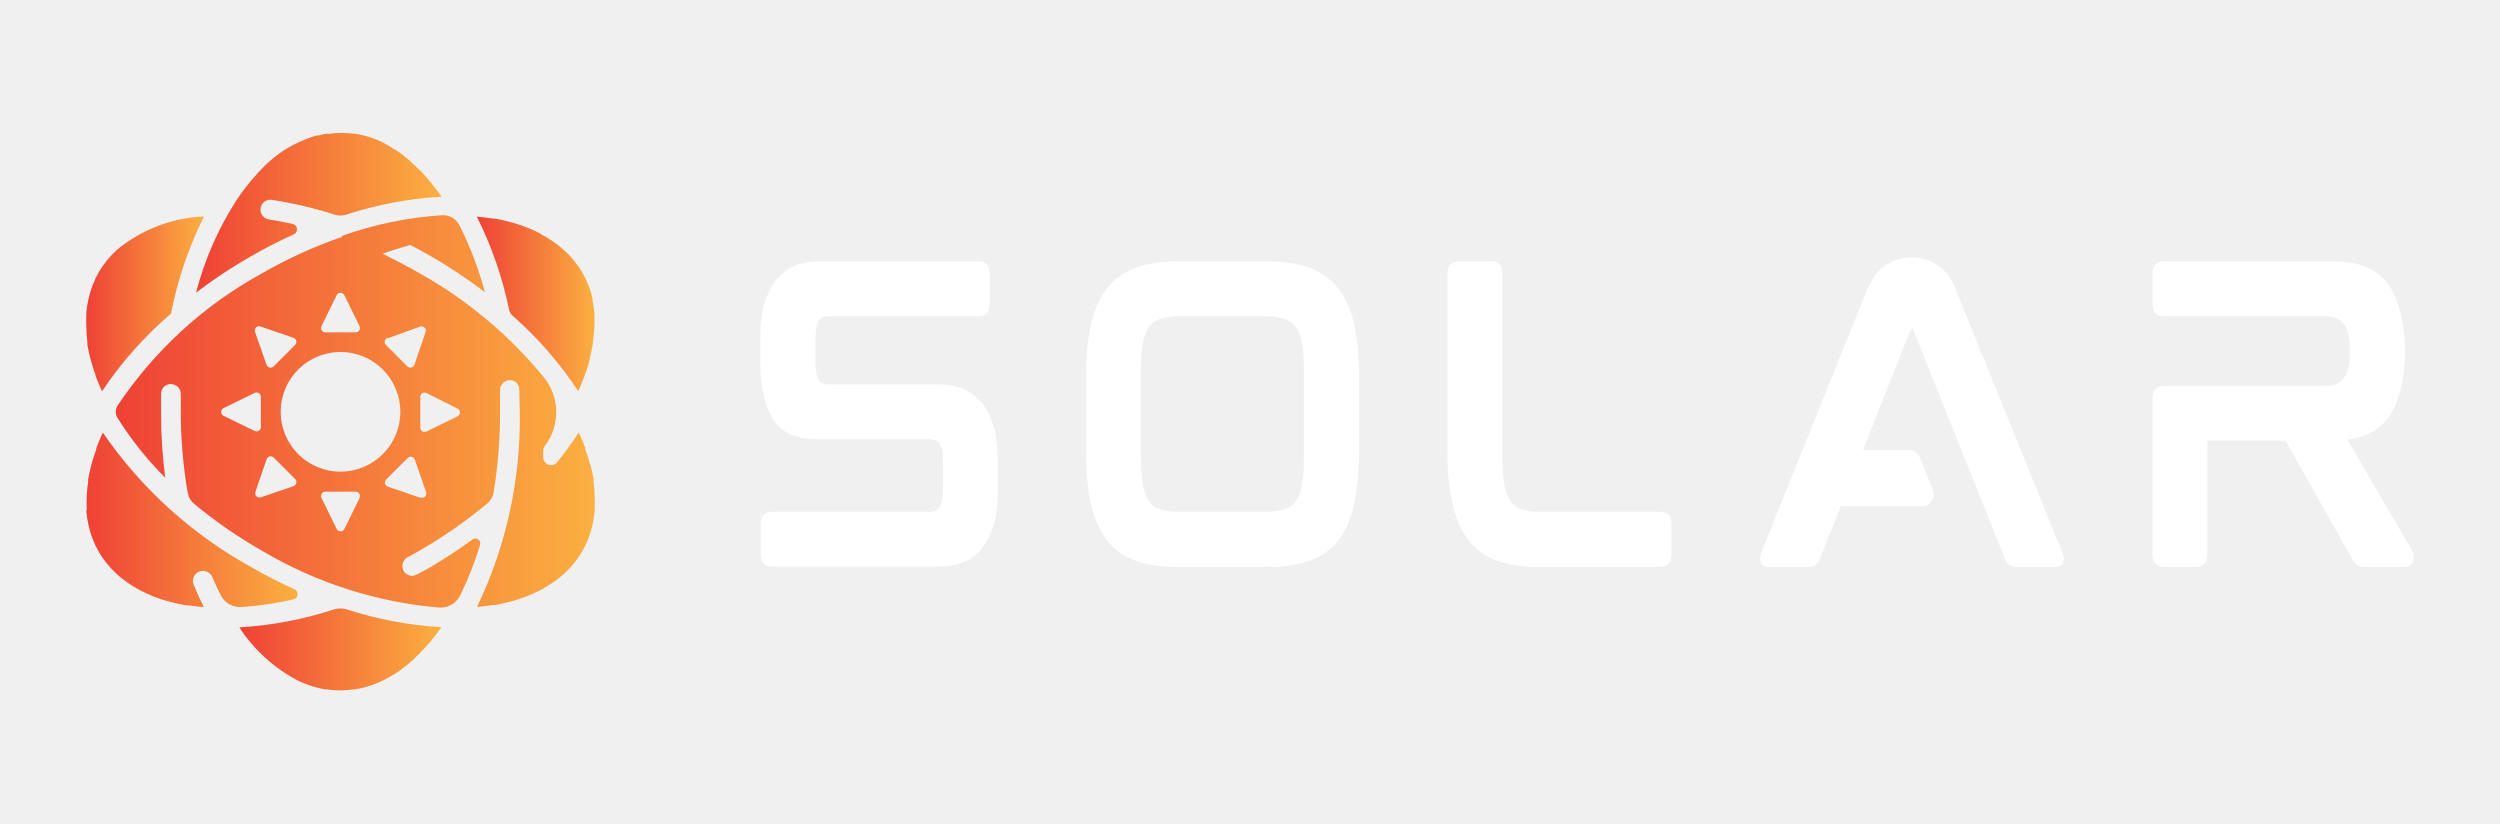
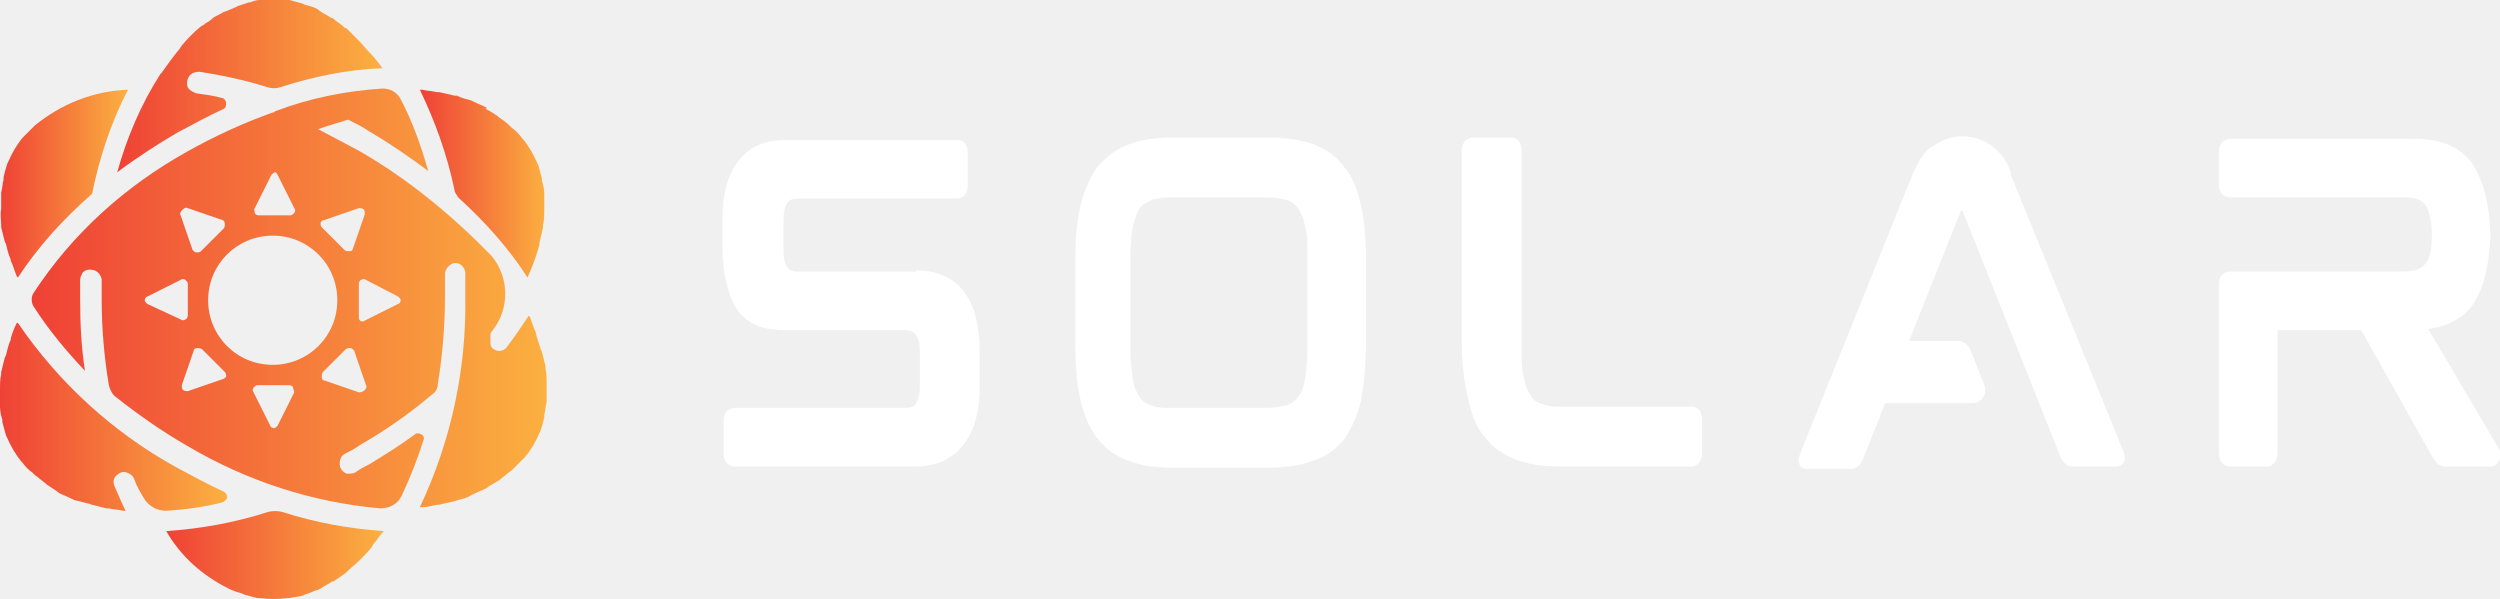
- <svg xmlns="http://www.w3.org/2000/svg" xmlns:xlink="http://www.w3.org/1999/xlink" width="1437.231" height="473.315" viewBox="0 0 1437.232 473.315">
-   <defs>
-     <linearGradient xlink:href="#a" id="d" gradientTransform="scale(1.5702 .63686)" x1="13.915" y1="81.21" x2="26.825" y2="81.21" gradientUnits="userSpaceOnUse" />
-     <linearGradient xlink:href="#a" id="e" gradientTransform="scale(1.10034 .9088)" x1="5.912" y1="37.5" x2="25.174" y2="37.5" gradientUnits="userSpaceOnUse" />
-     <linearGradient xlink:href="#a" id="f" gradientTransform="scale(1.10488 .90507)" x1="8.557" y1="13.566" x2="52.049" y2="13.566" gradientUnits="userSpaceOnUse" />
-     <linearGradient xlink:href="#a" id="g" gradientTransform="scale(.82107 1.21792)" x1="7.907" y1="10.19" x2="22.3" y2="10.19" gradientUnits="userSpaceOnUse" />
-     <linearGradient xlink:href="#a" id="h" gradientTransform="scale(1.2402 .80632)" x1="14.119" y1="4.994" x2="33.978" y2="4.994" gradientUnits="userSpaceOnUse" />
-     <linearGradient xlink:href="#a" id="i" gradientTransform="scale(.82161 1.21712)" x1="55.598" y1="10.221" x2="69.96" y2="10.221" gradientUnits="userSpaceOnUse" />
-     <linearGradient xlink:href="#a" id="c" gradientTransform="scale(.9552 1.0469)" x1="6.796" y1="3.846" x2="60.205" y2="3.846" gradientUnits="userSpaceOnUse" />
-     <linearGradient xlink:href="#a" id="b" gradientTransform="scale(.9552 1.0469)" x1="6.796" y1="3.846" x2="60.205" y2="3.846" gradientUnits="userSpaceOnUse" />
-     <linearGradient id="a">
-       <stop stop-color="#ef4136" offset="0" />
-       <stop stop-color="#fbb040" offset="1" />
+ <svg xmlns="http://www.w3.org/2000/svg" version="1.1" id="Laag_1" x="0px" y="0px" viewBox="0 0 209 50" style="enable-background:new 0 0 209 50;" xml:space="preserve">
+   <style type="text/css">
+ 	.st0{fill:#FFFFFF;}
+ 	.st1{fill:url(#SVGID_1_);}
+ 	.st2{fill:url(#SVGID_00000155828293170017235790000001963933594705898165_);}
+ 	.st3{fill:url(#SVGID_00000147191592503130543700000015365810916149300918_);}
+ 	.st4{fill:url(#SVGID_00000183238624308045441160000001759583081191123599_);}
+ 	.st5{fill:url(#SVGID_00000022533110161396434050000009763102617069810856_);}
+ 	.st6{fill:url(#SVGID_00000094600697430994627940000000746421337788158607_);}
+ </style>
+   <g>
+     <path class="st0" d="M76.6,22.6c1.7,0,3.1,0.6,4,1.8c0.9,1.2,1.3,2.9,1.3,5.1v2.9c0,1.9-0.4,3.5-1.3,4.7c-0.9,1.2-2.2,1.9-4.1,1.9   h-15c-0.3,0-1-0.1-1-1.1v-2.7c0-1,0.7-1.1,1-1.1h14.2c0.6,0,0.8-0.2,0.9-0.4c0.2-0.3,0.3-0.8,0.3-1.4v-2.9c0-1.6-0.7-1.8-1.2-1.8   h-10c-1.4,0-2.9-0.2-4-1.6c-0.8-1.2-1.3-3-1.3-5.3v-2.5c0-1.9,0.4-3.5,1.3-4.7c0.9-1.2,2.2-1.8,4-1.8h14.3c0.3,0,0.9,0.1,0.9,1.1   v2.7c0,1-0.7,1.1-0.9,1.1H66.7c-0.6,0-0.8,0.2-0.9,0.4c-0.2,0.3-0.3,0.8-0.3,1.4v2.5c0,1.6,0.6,1.8,1.1,1.8H76.6z M112.4,14   c0.7,0.8,1.1,1.9,1.4,3.3c0.3,1.3,0.4,2.9,0.4,4.7v6.6c0,1.9-0.2,3.5-0.4,4.8c-0.3,1.3-0.8,2.4-1.4,3.3c-0.7,0.8-1.5,1.5-2.6,1.8   c-1,0.4-2.3,0.6-3.8,0.6H98c-1.5,0-2.7-0.2-3.7-0.6c-1.1-0.4-1.9-1-2.6-1.9c-0.6-0.8-1.1-1.9-1.4-3.3c-0.3-1.3-0.4-2.9-0.4-4.8V22   c0-1.9,0.1-3.4,0.4-4.7c0.3-1.3,0.8-2.4,1.4-3.3c0.7-0.8,1.5-1.5,2.6-1.9c1-0.4,2.3-0.6,3.7-0.6h8.1c1.5,0,2.7,0.2,3.8,0.6   C110.9,12.5,111.8,13.1,112.4,14z M109.3,21.4c0-1,0-1.8-0.2-2.5c-0.1-0.6-0.3-1.1-0.6-1.5c-0.2-0.3-0.6-0.6-1-0.7   c-0.4-0.1-1-0.2-1.7-0.2h-7.8c-0.7,0-1.3,0.1-1.7,0.2c-0.4,0.2-0.8,0.4-1,0.7c-0.3,0.4-0.4,0.9-0.6,1.5c-0.1,0.7-0.2,1.5-0.2,2.5   v7.8c0,1,0.1,1.8,0.2,2.5c0.1,0.6,0.3,1.1,0.6,1.5c0.2,0.4,0.6,0.6,1,0.7c0.4,0.2,1,0.2,1.7,0.2h7.8c0.7,0,1.3-0.1,1.7-0.2   c0.4-0.1,0.8-0.4,1-0.7c0.3-0.3,0.5-0.9,0.6-1.5c0.1-0.7,0.2-1.5,0.2-2.5V21.4z M141.4,34c0.3,0,0.9,0.1,0.9,1.2v2.6   c0,1-0.6,1.2-0.9,1.2h-11c-1.5,0-2.7-0.2-3.7-0.6c-1.1-0.4-1.9-1-2.6-1.9c-0.7-0.8-1.1-1.9-1.4-3.3c-0.3-1.3-0.5-2.9-0.5-4.8V12.7   c0-1.1,0.7-1.2,1-1.2h3.1c0.3,0,0.9,0.1,0.9,1.2v16.4c0,1,0,1.8,0.2,2.5c0.1,0.6,0.3,1.1,0.6,1.5c0.2,0.4,0.6,0.6,1,0.7   c0.5,0.2,1,0.2,1.7,0.2H141.4z M168.1,14.6l9.4,23.1c0.1,0.3,0.2,0.6,0.1,0.8c-0.1,0.2-0.2,0.5-0.7,0.5h-3.6c-0.5,0-0.8-0.3-1-0.7   l-8.2-20.6l0-0.1h-0.1c0,0,0,0-0.1,0.1l-4.3,10.8h4.1c0.4,0,0.8,0.3,1,0.7l1.2,3c0.1,0.3,0.1,0.7-0.1,1c-0.2,0.3-0.5,0.5-0.9,0.5   h-7.3l-1.9,4.8c-0.2,0.4-0.5,0.7-0.9,0.7h-3.7c-0.5,0-0.7-0.3-0.7-0.5c-0.1-0.2,0-0.5,0.1-0.8l9.3-23.1c0.5-1.2,1-2,1.5-2.4   c0.1-0.1,0.3-0.2,0.5-0.3c0.7-0.5,1.5-0.7,2.3-0.7c1.8,0,3.4,1.2,4,3L168.1,14.6z M208.9,37.5c0.1,0.2,0.2,0.5,0.1,0.8   c-0.1,0.4-0.4,0.7-0.8,0.7h-3.7c-0.3,0-0.5-0.1-0.7-0.2c-0.1-0.1-0.2-0.3-0.4-0.5l-6-10.7h-7v10.2c0,1-0.6,1.2-0.9,1.2h-3   c-0.3,0-1-0.1-1-1.2v-14c0-1,0.7-1.1,1-1.1H201c0.9,0,1.4-0.2,1.8-0.7c0.4-0.5,0.5-1.3,0.5-2.4s-0.2-1.9-0.5-2.4   c-0.3-0.5-0.9-0.7-1.8-0.7h-14.5c-0.3,0-1-0.1-1-1.1v-2.6c0-1.1,0.7-1.2,1-1.2h15.3c2.3,0,3.9,0.7,4.9,2.1c0.9,1.4,1.4,3.3,1.5,5.8   v0.2c-0.1,2.6-0.6,4.5-1.5,5.8c-0.8,1.1-2.1,1.8-3.7,2L208.9,37.5z" />
+     <linearGradient id="SVGID_1_" gradientUnits="userSpaceOnUse" x1="-41.801" y1="-336.063" x2="-28.891" y2="-336.063" gradientTransform="matrix(1.4058 0 0 -0.5704 72.515 -145.2849)">
+       <stop offset="0" style="stop-color:#EF4136" />
+       <stop offset="1" style="stop-color:#FBB040" />
    </linearGradient>
-   </defs>
-   <path fill="none" style="stroke-width:.675;fill:#fff;fill-opacity:0" d="M0 0h1437.231v473.315H0z" />
-   <path d="M22.52 20.32c2.08 0 3.68.76 4.76 2.2 1.04 1.44 1.56 3.48 1.56 6.08v3.52c0 2.32-.52 4.2-1.52 5.64-1.04 1.48-2.68 2.24-4.88 2.24H4.4c-.36 0-1.16-.12-1.16-1.36v-3.2c0-1.24.8-1.36 1.16-1.36h17.08c.68 0 .92-.28 1.08-.52.24-.4.36-.96.36-1.68v-3.44c0-1.96-.8-2.2-1.4-2.2h-12c-1.68 0-3.52-.24-4.76-1.88-1-1.4-1.56-3.64-1.56-6.4v-3.04c0-2.32.52-4.24 1.56-5.68C5.8 7.76 7.4 7.04 9.6 7.04h17.24c.32 0 1.12.12 1.12 1.36v3.2c0 1.24-.8 1.36-1.12 1.36H10.56c-.68 0-.92.28-1.08.52-.2.4-.32.96-.32 1.68v2.96c0 1.96.76 2.2 1.36 2.2zM65.609 9.96c.8 1 1.36 2.32 1.72 3.92.32 1.56.52 3.48.52 5.68v7.92c0 2.24-.2 4.16-.52 5.72-.36 1.6-.92 2.92-1.72 3.96-.8 1-1.84 1.76-3.12 2.2-1.24.44-2.76.68-4.52.68h-9.76c-1.76 0-3.28-.24-4.48-.68a6.552 6.552 0 0 1-3.12-2.24c-.76-1-1.36-2.32-1.72-3.92-.36-1.56-.52-3.48-.52-5.72v-7.92c0-2.24.16-4.12.52-5.68.36-1.6.96-2.92 1.72-3.92.8-1 1.84-1.76 3.12-2.24 1.24-.44 2.72-.68 4.48-.68h9.76c1.76 0 3.28.24 4.52.68 1.28.48 2.32 1.24 3.12 2.24zm-3.72 8.92c0-1.16-.04-2.16-.2-2.96-.12-.76-.36-1.36-.68-1.8-.28-.4-.68-.68-1.2-.88-.52-.16-1.2-.28-2.04-.28h-9.36c-.84 0-1.52.12-2.04.28-.52.2-.92.48-1.2.88-.32.44-.52 1.04-.68 1.8-.12.8-.2 1.8-.2 2.96v9.32c0 1.16.08 2.16.2 2.96.16.72.36 1.36.68 1.76.28.44.68.72 1.2.88.52.2 1.2.28 2.04.28h9.36c.84 0 1.52-.08 2.04-.28.52-.16.92-.44 1.2-.88.32-.4.56-1.04.68-1.76.16-.8.2-1.8.2-2.96zm38.569 15.2c.36 0 1.12.16 1.12 1.4v3.16c0 1.24-.76 1.4-1.12 1.4h-13.2c-1.76 0-3.28-.24-4.48-.68a6.552 6.552 0 0 1-3.12-2.24c-.8-1-1.36-2.32-1.72-3.92-.36-1.56-.56-3.48-.56-5.72V8.44c0-1.28.8-1.4 1.16-1.4h3.68c.32 0 1.12.12 1.12 1.4v19.72c0 1.2.04 2.2.2 3 .12.72.36 1.32.68 1.76.28.44.68.72 1.16.88.56.2 1.24.28 2.08.28zm32.089-23.32 11.24 27.72c.16.36.2.72.12.96-.08.2-.24.6-.88.6h-4.28c-.56 0-.96-.32-1.16-.88l-9.92-24.76-.04-.08h-.16s-.04.04-.08.12l-5.12 12.96h4.96c.52 0 .96.32 1.16.8l1.44 3.56c.12.4.08.84-.16 1.16-.2.36-.6.56-1.04.56h-8.76l-2.28 5.72c-.2.52-.6.84-1.12.84h-4.4c-.64 0-.84-.36-.88-.6-.08-.24-.04-.6.08-.96l11.16-27.72c.56-1.44 1.16-2.4 1.76-2.92.16-.12.36-.28.6-.4.8-.56 1.76-.84 2.76-.84 2.2 0 4.12 1.48 4.76 3.56zm49.009 27.52c.16.24.2.56.16.96-.08.48-.44.8-.92.8h-4.4c-.36 0-.64-.08-.84-.24-.16-.12-.28-.32-.44-.56l-7.24-12.84h-8.44v12.24c0 1.24-.76 1.4-1.12 1.4h-3.64c-.36 0-1.16-.16-1.16-1.4v-16.8c0-1.24.8-1.36 1.16-1.36h17.4c1.04 0 1.72-.28 2.12-.88.44-.6.64-1.56.64-2.88 0-1.32-.2-2.28-.64-2.88-.4-.6-1.08-.88-2.12-.88h-17.4c-.36 0-1.16-.12-1.16-1.36V8.44c0-1.28.8-1.4 1.16-1.4h18.44c2.72 0 4.72.84 5.92 2.56 1.08 1.64 1.68 3.96 1.76 7v.24c-.08 3.08-.68 5.4-1.76 7-1 1.36-2.52 2.2-4.48 2.44z" style="fill:#fff;fill-opacity:1" transform="matrix(5.32442 0 0 5.32442 420.071 112.79)" />
-   <g transform="translate(12.34 53.333) scale(5.7318)" fill="url(#a)" style="fill:url(#b)">
-     <g data-name="Layer 2" style="fill:url(#c)">
-       <path d="M27.81 59a10.43 10.43 0 0 0 1.24.49l.18.06a9.6 9.6 0 0 0 1.23.29h.19a8.5 8.5 0 0 0 2.61 0h.2a9.66 9.66 0 0 0 1.21-.28l.23-.07a10.48 10.48 0 0 0 1.18-.46l.17-.08a11.74 11.74 0 0 0 1.13-.63l.09-.05a13.52 13.52 0 0 0 1.11-.8l.21-.17q.52-.43 1-.93l.22-.22c.33-.34.66-.7 1-1.08l.14-.18q.45-.55.87-1.15l.1-.14a37.64 37.64 0 0 1-9.48-1.78 2.15 2.15 0 0 0-1.3 0 37.75 37.75 0 0 1-9.49 1.8A15.72 15.72 0 0 0 27.81 59z" style="fill:url(#d)" />
-       <path d="M6.51 42a10.46 10.46 0 0 0 .19 1.26l.05.23a9.61 9.61 0 0 0 .36 1.19l.08.19a8.48 8.48 0 0 0 1.3 2.25l.13.16a9.63 9.63 0 0 0 .84.9l.18.17a10.44 10.44 0 0 0 1 .78l.16.11a11.75 11.75 0 0 0 1.06.64l.13.07c.39.2.8.38 1.21.55l.28.11q.62.23 1.28.41l.33.08c.45.12.91.22 1.39.3h.24q.66.11 1.35.17h.22q-.54-1.05-1-2.19a1 1 0 0 1 1.39-1.3 1 1 0 0 1 .46.49q.4.95.85 1.83a2.17 2.17 0 0 0 2.09 1.18 33.65 33.65 0 0 0 5.22-.77.54.54 0 0 0 .11-1c-1.48-.67-2.95-1.41-4.39-2.25A43.53 43.53 0 0 1 8.16 34.08l-.06.13c-.22.48-.42.95-.59 1.42v.1c-.18.48-.33 1-.46 1.44l-.07.24q-.18.69-.29 1.37v.24a13.45 13.45 0 0 0-.14 1.37v.1a11.73 11.73 0 0 0 0 1.3c-.05.07-.05.12-.04.21Z" style="fill:url(#e)" />
-       <path d="M32.12 14.51h-.14a47.43 47.43 0 0 0-8 3.68 41.3 41.3 0 0 0-14.35 13.2 1.15 1.15 0 0 0 0 1.22 34.22 34.22 0 0 0 4.79 6A51 51 0 0 1 14 32v-1.85a1 1 0 0 1 .26-.63 1 1 0 0 1 1.72.71v1.79a47.46 47.46 0 0 0 .69 8.08 1.93 1.93 0 0 0 .67 1.15A47.71 47.71 0 0 0 24 45.86a41.8 41.8 0 0 0 17.95 5.78A2.2 2.2 0 0 0 44 50.42a33.77 33.77 0 0 0 2-5.08.49.49 0 0 0-.77-.53A51 51 0 0 1 41 47.59c-.45.26-.91.5-1.37.74a1 1 0 0 1-.74.08 1 1 0 0 1-.17-1.82q.66-.35 1.31-.73a47.29 47.29 0 0 0 6.71-4.69 1.76 1.76 0 0 0 .6-1A47.67 47.67 0 0 0 48 32v-2.17a1 1 0 0 1 1.57-.83 1 1 0 0 1 .36.72c0 .74.05 1.48.05 2.23a43.53 43.53 0 0 1-4.28 19.6h.22q.69-.07 1.35-.17h.23c.48-.08.94-.19 1.4-.31l.32-.08q.66-.18 1.28-.42l.28-.11c.42-.17.83-.35 1.22-.55l.13-.07a11.74 11.74 0 0 0 1.07-.65l.16-.1a10.48 10.48 0 0 0 1-.79l.18-.17a9.65 9.65 0 0 0 .84-.9l.13-.16a8.49 8.49 0 0 0 1.3-2.25l.08-.19a9.63 9.63 0 0 0 .36-1.19l.05-.23a10.46 10.46 0 0 0 .19-1.21v-.17a11.73 11.73 0 0 0 0-1.3v-.1a13.47 13.47 0 0 0-.11-1.43v-.24q-.11-.68-.29-1.37l-.09-.23c-.13-.47-.28-.95-.46-1.43v-.12c-.17-.47-.37-.94-.59-1.41l-.06-.13a34 34 0 0 1-2.17 3 .79.79 0 0 1-1.39-.46v-.67a.76.76 0 0 1 .17-.53 5.55 5.55 0 0 0-.11-6.88A43.78 43.78 0 0 0 40 18.14c-1.26-.72-2.52-1.37-3.78-2 .84-.3 1.77-.6 2.79-.87q1 .52 2 1.09A51.28 51.28 0 0 1 46.48 20a34.37 34.37 0 0 0-2.56-6.72 1.81 1.81 0 0 0-1.7-1 36.75 36.75 0 0 0-10.06 2.07zM24 23.45l3.29 1.13a.43.43 0 0 1 .16.71l-2.16 2.16a.43.43 0 0 1-.71-.16L23.43 24a.43.43 0 0 1 .57-.55Zm-3.73 8.95a.43.43 0 0 1 0-.77l3.12-1.53a.43.43 0 0 1 .62.38v3.06a.43.43 0 0 1-.62.38zm7 7.06L24 40.58a.43.43 0 0 1-.54-.54l1.13-3.29a.43.43 0 0 1 .71-.16l2.16 2.16a.43.43 0 0 1-.19.71zm6.65 1.17-1.53 3.12a.43.43 0 0 1-.77 0l-1.53-3.12a.43.43 0 0 1 .38-.62h3.06a.43.43 0 0 1 .38.62zm6.11 0-3.29-1.13a.43.43 0 0 1-.16-.71l2.16-2.16a.43.43 0 0 1 .71.16L40.57 40a.43.43 0 0 1-.57.58Zm3.71-8.95a.43.43 0 0 1 0 .77l-3.12 1.53a.43.43 0 0 1-.62-.38v-3.11a.43.43 0 0 1 .62-.38zm-7-7.06L40 23.45a.43.43 0 0 1 .54.54l-1.13 3.29a.43.43 0 0 1-.71.16l-2.16-2.16a.43.43 0 0 1 .19-.7zM38 32a6 6 0 1 1-6-6 6 6 0 0 1 6 6zm-5.62-11.71 1.53 3.12a.43.43 0 0 1-.38.62h-3.06a.43.43 0 0 1-.38-.62l1.53-3.12a.43.43 0 0 1 .76 0z" style="fill:url(#f)" />
-       <path d="M6.61 25v.24q.11.68.29 1.37l.07.24c.13.48.28 1 .46 1.44v.1c.18.47.38.94.59 1.42l.06.13A38 38 0 0 1 15 22.15a38 38 0 0 1 3.31-9.74 14.64 14.64 0 0 0-8.71 3.32l-.12.11a9.57 9.57 0 0 0-.88.94l-.11.14a8.5 8.5 0 0 0-1.3 2.26l-.08.19a9.64 9.64 0 0 0-.36 1.19l-.05.23A10.47 10.47 0 0 0 6.51 22v.16a11.73 11.73 0 0 0 0 1.3v.1a13.44 13.44 0 0 0 .1 1.44Z" style="fill:url(#g)" />
-       <path d="M23 16.41c1.44-.83 2.9-1.58 4.38-2.24a.56.56 0 0 0-.12-1q-1.25-.28-2.47-.47a1 1 0 0 1-.63-1.56 1 1 0 0 1 .95-.4 40.56 40.56 0 0 1 6.32 1.49 1.84 1.84 0 0 0 1.12 0 37.72 37.72 0 0 1 9.59-1.81l-.06-.08q-.46-.66-.95-1.25l-.09-.12c-.33-.39-.66-.76-1-1.11l-.19-.19q-.51-.5-1-.94l-.19-.15a13.5 13.5 0 0 0-1.16-.88h-.07a11.74 11.74 0 0 0-1.14-.7l-.16-.08a10.46 10.46 0 0 0-1.18-.46l-.23-.07a9.64 9.64 0 0 0-1.21-.28h-.2a8.41 8.41 0 0 0-2.36 0h-.28c-.3 0-.59.1-.89.17h-.16a10 10 0 0 0-1 .33l-.24.1q-.41.17-.82.37l-.21.1q-.49.26-1 .57l-.15.1q-.41.28-.82.6l-.19.15a16.43 16.43 0 0 0-1.79 1.79l-.14.16a21.13 21.13 0 0 0-1.68 2.21l-.07.1a32 32 0 0 0-4 9.18A51.28 51.28 0 0 1 23 16.41z" style="fill:url(#h)" />
-       <path d="M49.31 22.4a37.76 37.76 0 0 1 6.53 7.52A19.66 19.66 0 0 0 57 26.77v-.15q.19-.73.31-1.44v-.17a13.47 13.47 0 0 0 .15-1.43 11.72 11.72 0 0 0 0-1.36v-.13a10.47 10.47 0 0 0-.19-1.27v-.22a9.61 9.61 0 0 0-.36-1.19l-.08-.18a8.49 8.49 0 0 0-1.3-2.25l-.12-.16a9.64 9.64 0 0 0-.85-.9l-.18-.17a10.47 10.47 0 0 0-1-.79l-.16-.11a11.73 11.73 0 0 0-1.08-.65l-.14-.11c-.39-.2-.8-.38-1.23-.55l-.27-.11q-.62-.23-1.29-.42l-.32-.08c-.46-.12-.92-.22-1.4-.31h-.23q-.67-.11-1.38-.18h-.2a37.71 37.71 0 0 1 3.24 9.38 1.16 1.16 0 0 0 .39.58z" style="fill:url(#i)" />
-     </g>
+     <path class="st1" d="M19.1,49.2c0.4,0.2,0.7,0.3,1.1,0.4l0.2,0.1c0.4,0.1,0.7,0.2,1.1,0.3h0.2c0.8,0.1,1.6,0.1,2.3,0h0.2   c0.4-0.1,0.7-0.1,1.1-0.2l0.2-0.1c0.4-0.1,0.7-0.3,1.1-0.4l0.2-0.1c0.3-0.2,0.7-0.4,1-0.6l0.1,0c0.3-0.2,0.7-0.5,1-0.7l0.2-0.2   c0.3-0.3,0.6-0.5,0.9-0.8l0.2-0.2c0.3-0.3,0.6-0.6,0.9-1l0.1-0.2c0.3-0.3,0.5-0.7,0.8-1l0.1-0.1c-2.9-0.2-5.7-0.7-8.5-1.6   c-0.4-0.1-0.8-0.1-1.2,0c-2.8,0.9-5.6,1.4-8.5,1.6C15.1,46.5,16.9,48.1,19.1,49.2z" />
+     <linearGradient id="SVGID_00000022538073501581088730000014711068461990524072_" gradientUnits="userSpaceOnUse" x1="8.818" y1="-87.778" x2="28.08" y2="-87.778" gradientTransform="matrix(0.9852 0 0 -0.8139 -8.6759 -36.6892)">
+       <stop offset="0" style="stop-color:#EF4136" />
+       <stop offset="1" style="stop-color:#FBB040" />
+     </linearGradient>
+     <path style="fill:url(#SVGID_00000022538073501581088730000014711068461990524072_);" d="M0,34c0,0.4,0.1,0.8,0.2,1.1l0,0.2   c0.1,0.4,0.2,0.7,0.3,1.1l0.1,0.2c0.3,0.7,0.7,1.4,1.2,2l0.1,0.1c0.2,0.3,0.5,0.6,0.8,0.8l0.2,0.2c0.3,0.2,0.6,0.5,0.9,0.7l0.1,0.1   c0.3,0.2,0.6,0.4,0.9,0.6l0.1,0.1c0.4,0.2,0.7,0.3,1.1,0.5l0.2,0.1C6.6,41.9,7,42,7.4,42.1l0.3,0.1c0.4,0.1,0.8,0.2,1.2,0.3h0.2   c0.4,0.1,0.8,0.1,1.2,0.2h0.2c-0.3-0.6-0.6-1.3-0.9-2c-0.2-0.4-0.1-0.8,0.2-1c0.3-0.3,0.7-0.3,1-0.1c0.2,0.1,0.3,0.2,0.4,0.4   c0.2,0.6,0.5,1.1,0.8,1.6c0.4,0.7,1.1,1.1,1.9,1.1c1.6-0.1,3.1-0.3,4.7-0.7c0.2-0.1,0.3-0.2,0.4-0.4c0-0.2-0.1-0.4-0.3-0.5   c-1.3-0.6-2.6-1.3-3.9-2c-5.3-2.9-9.9-7.1-13.3-12.1L1.4,27c-0.2,0.4-0.4,0.9-0.5,1.3v0.1c-0.2,0.4-0.3,0.9-0.4,1.3l-0.1,0.2   c-0.1,0.4-0.2,0.8-0.3,1.2v0.2c-0.1,0.4-0.1,0.8-0.1,1.2v0.1c0,0.4,0,0.8,0,1.2C0,33.9,0,33.9,0,34z" />
+     <linearGradient id="SVGID_00000149352834615437914350000011531490306301114294_" gradientUnits="userSpaceOnUse" x1="10.659" y1="-77.963" x2="54.149" y2="-77.963" gradientTransform="matrix(0.9892 0 0 -0.8106 -7.8913 -38.179)">
+       <stop offset="0" style="stop-color:#EF4136" />
+       <stop offset="1" style="stop-color:#FBB040" />
+     </linearGradient>
+     <path style="fill:url(#SVGID_00000149352834615437914350000011531490306301114294_);" d="M22.9,9.4h-0.1c-2.5,0.9-4.9,2-7.2,3.3   c-5.2,2.9-9.6,6.9-12.8,11.8c-0.2,0.3-0.2,0.8,0,1.1C4,27.5,5.5,29.3,7.1,31c-0.3-2-0.4-3.9-0.4-5.9v-1.7c0-0.2,0.1-0.4,0.2-0.6   c0.3-0.3,0.6-0.3,1-0.2c0.3,0.1,0.6,0.5,0.6,0.8v1.6c0,2.4,0.2,4.8,0.6,7.2c0.1,0.4,0.3,0.8,0.6,1c1.9,1.5,3.9,2.9,6,4.1   c4.9,2.9,10.4,4.7,16.1,5.2c0.8,0,1.5-0.4,1.8-1.1c0.7-1.5,1.3-3,1.8-4.6c0.1-0.2,0-0.4-0.2-0.5c-0.2-0.1-0.4-0.1-0.5,0   c-1.2,0.9-2.5,1.7-3.8,2.5c-0.4,0.2-0.8,0.4-1.2,0.7c-0.2,0.1-0.4,0.1-0.7,0.1c-0.3-0.1-0.6-0.4-0.6-0.8c0-0.4,0.1-0.7,0.5-0.9   c0.4-0.2,0.8-0.4,1.2-0.7c2.1-1.2,4.1-2.6,6-4.2c0.3-0.2,0.5-0.5,0.5-0.9c0.4-2.4,0.6-4.9,0.6-7.3v-1.9c0-0.3,0.2-0.6,0.5-0.8   s0.7-0.1,0.9,0.1c0.2,0.2,0.3,0.4,0.3,0.6c0,0.7,0,1.3,0,2c0.1,6.1-1.2,12.1-3.8,17.6h0.2c0.4,0,0.8-0.1,1.2-0.2h0.2   c0.4-0.1,0.8-0.2,1.3-0.3l0.3-0.1c0.4-0.1,0.8-0.2,1.1-0.4l0.2-0.1c0.4-0.2,0.7-0.3,1.1-0.5l0.1-0.1c0.3-0.2,0.7-0.4,1-0.6l0.1-0.1   c0.3-0.2,0.6-0.5,0.9-0.7l0.2-0.2c0.3-0.3,0.5-0.5,0.8-0.8l0.1-0.1c0.5-0.6,0.9-1.3,1.2-2l0.1-0.2c0.1-0.3,0.2-0.7,0.3-1.1l0-0.2   c0.1-0.4,0.1-0.7,0.2-1.1v-0.2c0-0.4,0-0.8,0-1.2v-0.1c0-0.4,0-0.9-0.1-1.3v-0.2c-0.1-0.4-0.2-0.8-0.3-1.2l-0.1-0.2   c-0.1-0.4-0.3-0.9-0.4-1.3v-0.1c-0.2-0.4-0.3-0.8-0.5-1.3l-0.1-0.1c-0.6,0.9-1.2,1.8-1.9,2.7c-0.2,0.2-0.5,0.3-0.8,0.2   c-0.3-0.1-0.5-0.3-0.5-0.6v-0.6c0-0.2,0-0.3,0.2-0.5c1.4-1.8,1.4-4.4-0.1-6.2C38,18.2,34.2,15,30,12.6c-1.1-0.6-2.3-1.2-3.4-1.8   c0.8-0.3,1.6-0.5,2.5-0.8c0.6,0.3,1.2,0.6,1.8,1c1.7,1,3.3,2.1,4.9,3.3c-0.6-2.1-1.3-4.1-2.3-6c-0.3-0.6-0.9-0.9-1.5-0.9   c-3.1,0.2-6.1,0.8-9,1.9L22.9,9.4z M15.7,17.4l2.9,1c0.1,0,0.2,0.2,0.2,0.3c0,0.1,0,0.3-0.1,0.4L16.8,21c-0.1,0.1-0.2,0.1-0.4,0.1   c-0.1,0-0.2-0.1-0.3-0.2l-1-2.9c-0.1-0.1,0-0.3,0.1-0.4C15.4,17.4,15.5,17.3,15.7,17.4z M12.3,25.4c-0.1-0.1-0.2-0.2-0.2-0.3   s0.1-0.3,0.2-0.3l2.8-1.4c0.1-0.1,0.3-0.1,0.4,0c0.1,0.1,0.2,0.2,0.2,0.3v2.7c0,0.1-0.1,0.3-0.2,0.3c-0.1,0.1-0.3,0.1-0.4,0   L12.3,25.4z M18.6,31.7l-2.9,1c-0.1,0-0.3,0-0.4-0.1s-0.1-0.2-0.1-0.4l1-2.9c0-0.1,0.1-0.2,0.3-0.2c0.1,0,0.3,0,0.4,0.1l1.9,1.9   c0.1,0.1,0.1,0.2,0.1,0.4C18.8,31.6,18.7,31.7,18.6,31.7z M24.6,32.8l-1.4,2.8c-0.1,0.1-0.2,0.2-0.3,0.2c-0.1,0-0.3-0.1-0.3-0.2   l-1.4-2.8c-0.1-0.1-0.1-0.3,0-0.4s0.2-0.2,0.3-0.2h2.7c0.1,0,0.3,0.1,0.3,0.2S24.6,32.7,24.6,32.8L24.6,32.8z M30,32.8l-2.9-1   c-0.1,0-0.2-0.1-0.2-0.3c0-0.1,0-0.3,0.1-0.4l1.9-1.9c0.1-0.1,0.2-0.1,0.4-0.1c0.1,0,0.2,0.1,0.3,0.2l1,2.9c0.1,0.1,0,0.3-0.1,0.4   C30.3,32.8,30.1,32.8,30,32.8L30,32.8z M33.3,24.8c0.1,0.1,0.2,0.2,0.2,0.3c0,0.1-0.1,0.3-0.2,0.3l-2.8,1.4c-0.1,0.1-0.3,0.1-0.4,0   S30,26.6,30,26.5v-2.8c0-0.1,0.1-0.3,0.2-0.3c0.1-0.1,0.3-0.1,0.4,0L33.3,24.8z M27.1,18.4l2.9-1c0.1,0,0.3,0,0.4,0.1   c0.1,0.1,0.1,0.3,0.1,0.4l-1,2.9c0,0.1-0.1,0.2-0.3,0.2c-0.1,0-0.3,0-0.4-0.1L26.9,19c-0.1-0.1-0.1-0.2-0.1-0.4   C26.9,18.5,26.9,18.4,27.1,18.4L27.1,18.4z M28.2,25.1c0,3-2.4,5.4-5.4,5.4c-3,0-5.4-2.4-5.4-5.4c0-3,2.4-5.4,5.4-5.4   C25.8,19.7,28.2,22.1,28.2,25.1z M23.2,14.6l1.4,2.8c0.1,0.1,0.1,0.3,0,0.4s-0.2,0.2-0.3,0.2h-2.7c-0.1,0-0.3-0.1-0.3-0.2   s-0.1-0.3,0-0.4l1.4-2.8c0.1-0.1,0.2-0.2,0.3-0.2C23,14.4,23.1,14.4,23.2,14.6z" />
+     <linearGradient id="SVGID_00000054975108011002320740000002940990584603475627_" gradientUnits="userSpaceOnUse" x1="77.448" y1="65.455" x2="91.842" y2="65.455" gradientTransform="matrix(0.7351 0 0 -1.0908 -56.9332 86.7536)">
+       <stop offset="0" style="stop-color:#EF4136" />
+       <stop offset="1" style="stop-color:#FBB040" />
+     </linearGradient>
+     <path style="fill:url(#SVGID_00000054975108011002320740000002940990584603475627_);" d="M0.1,18.8V19c0.1,0.4,0.2,0.8,0.3,1.2   l0.1,0.2c0.1,0.4,0.2,0.9,0.4,1.3v0.1c0.2,0.4,0.3,0.8,0.5,1.3l0.1,0.1c1.7-2.6,3.8-4.9,6.2-7c0.6-3,1.6-6,3-8.7   c-2.9,0.1-5.6,1.2-7.8,3l-0.1,0.1c-0.3,0.3-0.5,0.5-0.8,0.8l-0.1,0.1c-0.5,0.6-0.9,1.3-1.2,2l-0.1,0.2c-0.1,0.3-0.2,0.7-0.3,1.1   l0,0.2c-0.1,0.4-0.1,0.7-0.2,1.1v0.1c0,0.4,0,0.8,0,1.2v0.1C0,17.9,0.1,18.4,0.1,18.8z" />
+     <linearGradient id="SVGID_00000036251848029173797890000013931445666843918748_" gradientUnits="userSpaceOnUse" x1="-5.069" y1="-117.407" x2="14.793" y2="-117.407" gradientTransform="matrix(1.1104 0 0 -0.7221 15.4916 -77.6135)">
+       <stop offset="0" style="stop-color:#EF4136" />
+       <stop offset="1" style="stop-color:#FBB040" />
+     </linearGradient>
+     <path style="fill:url(#SVGID_00000036251848029173797890000013931445666843918748_);" d="M14.8,11.1c1.3-0.7,2.6-1.4,3.9-2   c0.2-0.1,0.2-0.3,0.2-0.5c0-0.2-0.2-0.4-0.3-0.4c-0.7-0.2-1.5-0.3-2.2-0.4c-0.3-0.1-0.6-0.3-0.7-0.5s-0.1-0.6,0.1-0.9   C16,6.1,16.3,6,16.7,6c1.9,0.3,3.8,0.7,5.7,1.3c0.3,0.1,0.7,0.1,1,0c2.8-0.9,5.7-1.5,8.6-1.6l-0.1-0.1c-0.3-0.4-0.6-0.8-0.9-1.1   l-0.1-0.1c-0.3-0.3-0.6-0.7-0.9-1l-0.2-0.2C29.6,3,29.3,2.7,29,2.4l-0.2-0.1c-0.3-0.3-0.7-0.5-1-0.8h-0.1c-0.3-0.2-0.7-0.4-1-0.6   l-0.1-0.1c-0.3-0.2-0.7-0.3-1.1-0.4l-0.2-0.1c-0.4-0.1-0.7-0.2-1.1-0.3H24c-0.7-0.1-1.4-0.1-2.1,0h-0.2c-0.3,0-0.5,0.1-0.8,0.2   h-0.1c-0.3,0.1-0.6,0.2-0.9,0.3l-0.2,0.1c-0.2,0.1-0.5,0.2-0.7,0.3L18.7,1c-0.3,0.2-0.6,0.3-0.9,0.5l-0.1,0.1   c-0.2,0.2-0.5,0.3-0.7,0.5l-0.2,0.1c-0.6,0.5-1.1,1-1.6,1.6L15,4.1c-0.5,0.6-1,1.3-1.5,2l-0.1,0.1c-1.6,2.5-2.8,5.3-3.6,8.2   C11.4,13.2,13.1,12.1,14.8,11.1z" />
+     <linearGradient id="SVGID_00000088840604817340971270000003073340721360201355_" gradientUnits="userSpaceOnUse" x1="124.966" y1="65.2" x2="139.327" y2="65.2" gradientTransform="matrix(0.7356 0 0 -1.09 -56.8398 86.4339)">
+       <stop offset="0" style="stop-color:#EF4136" />
+       <stop offset="1" style="stop-color:#FBB040" />
+     </linearGradient>
+     <path style="fill:url(#SVGID_00000088840604817340971270000003073340721360201355_);" d="M38.3,16.5c2.2,2,4.2,4.2,5.8,6.7   c0.4-0.9,0.8-1.9,1-2.8v-0.1c0.1-0.4,0.2-0.9,0.3-1.3v-0.2c0.1-0.4,0.1-0.9,0.1-1.3c0-0.4,0-0.8,0-1.2v-0.1c0-0.4-0.1-0.8-0.2-1.1   v-0.2c-0.1-0.4-0.2-0.7-0.3-1.1l-0.1-0.2c-0.3-0.7-0.7-1.4-1.2-2l-0.1-0.1c-0.2-0.3-0.5-0.6-0.8-0.8l-0.2-0.2   c-0.3-0.3-0.6-0.5-0.9-0.7l-0.1-0.1c-0.3-0.2-0.6-0.4-1-0.6L40.7,9c-0.4-0.2-0.7-0.3-1.1-0.5l-0.2-0.1C39,8.3,38.6,8.2,38.2,8L38,8   c-0.4-0.1-0.8-0.2-1.3-0.3h-0.2c-0.4-0.1-0.8-0.1-1.2-0.2h-0.2c1.3,2.7,2.3,5.5,2.9,8.4C38,16.1,38.2,16.3,38.3,16.5z" />
  </g>
</svg>
